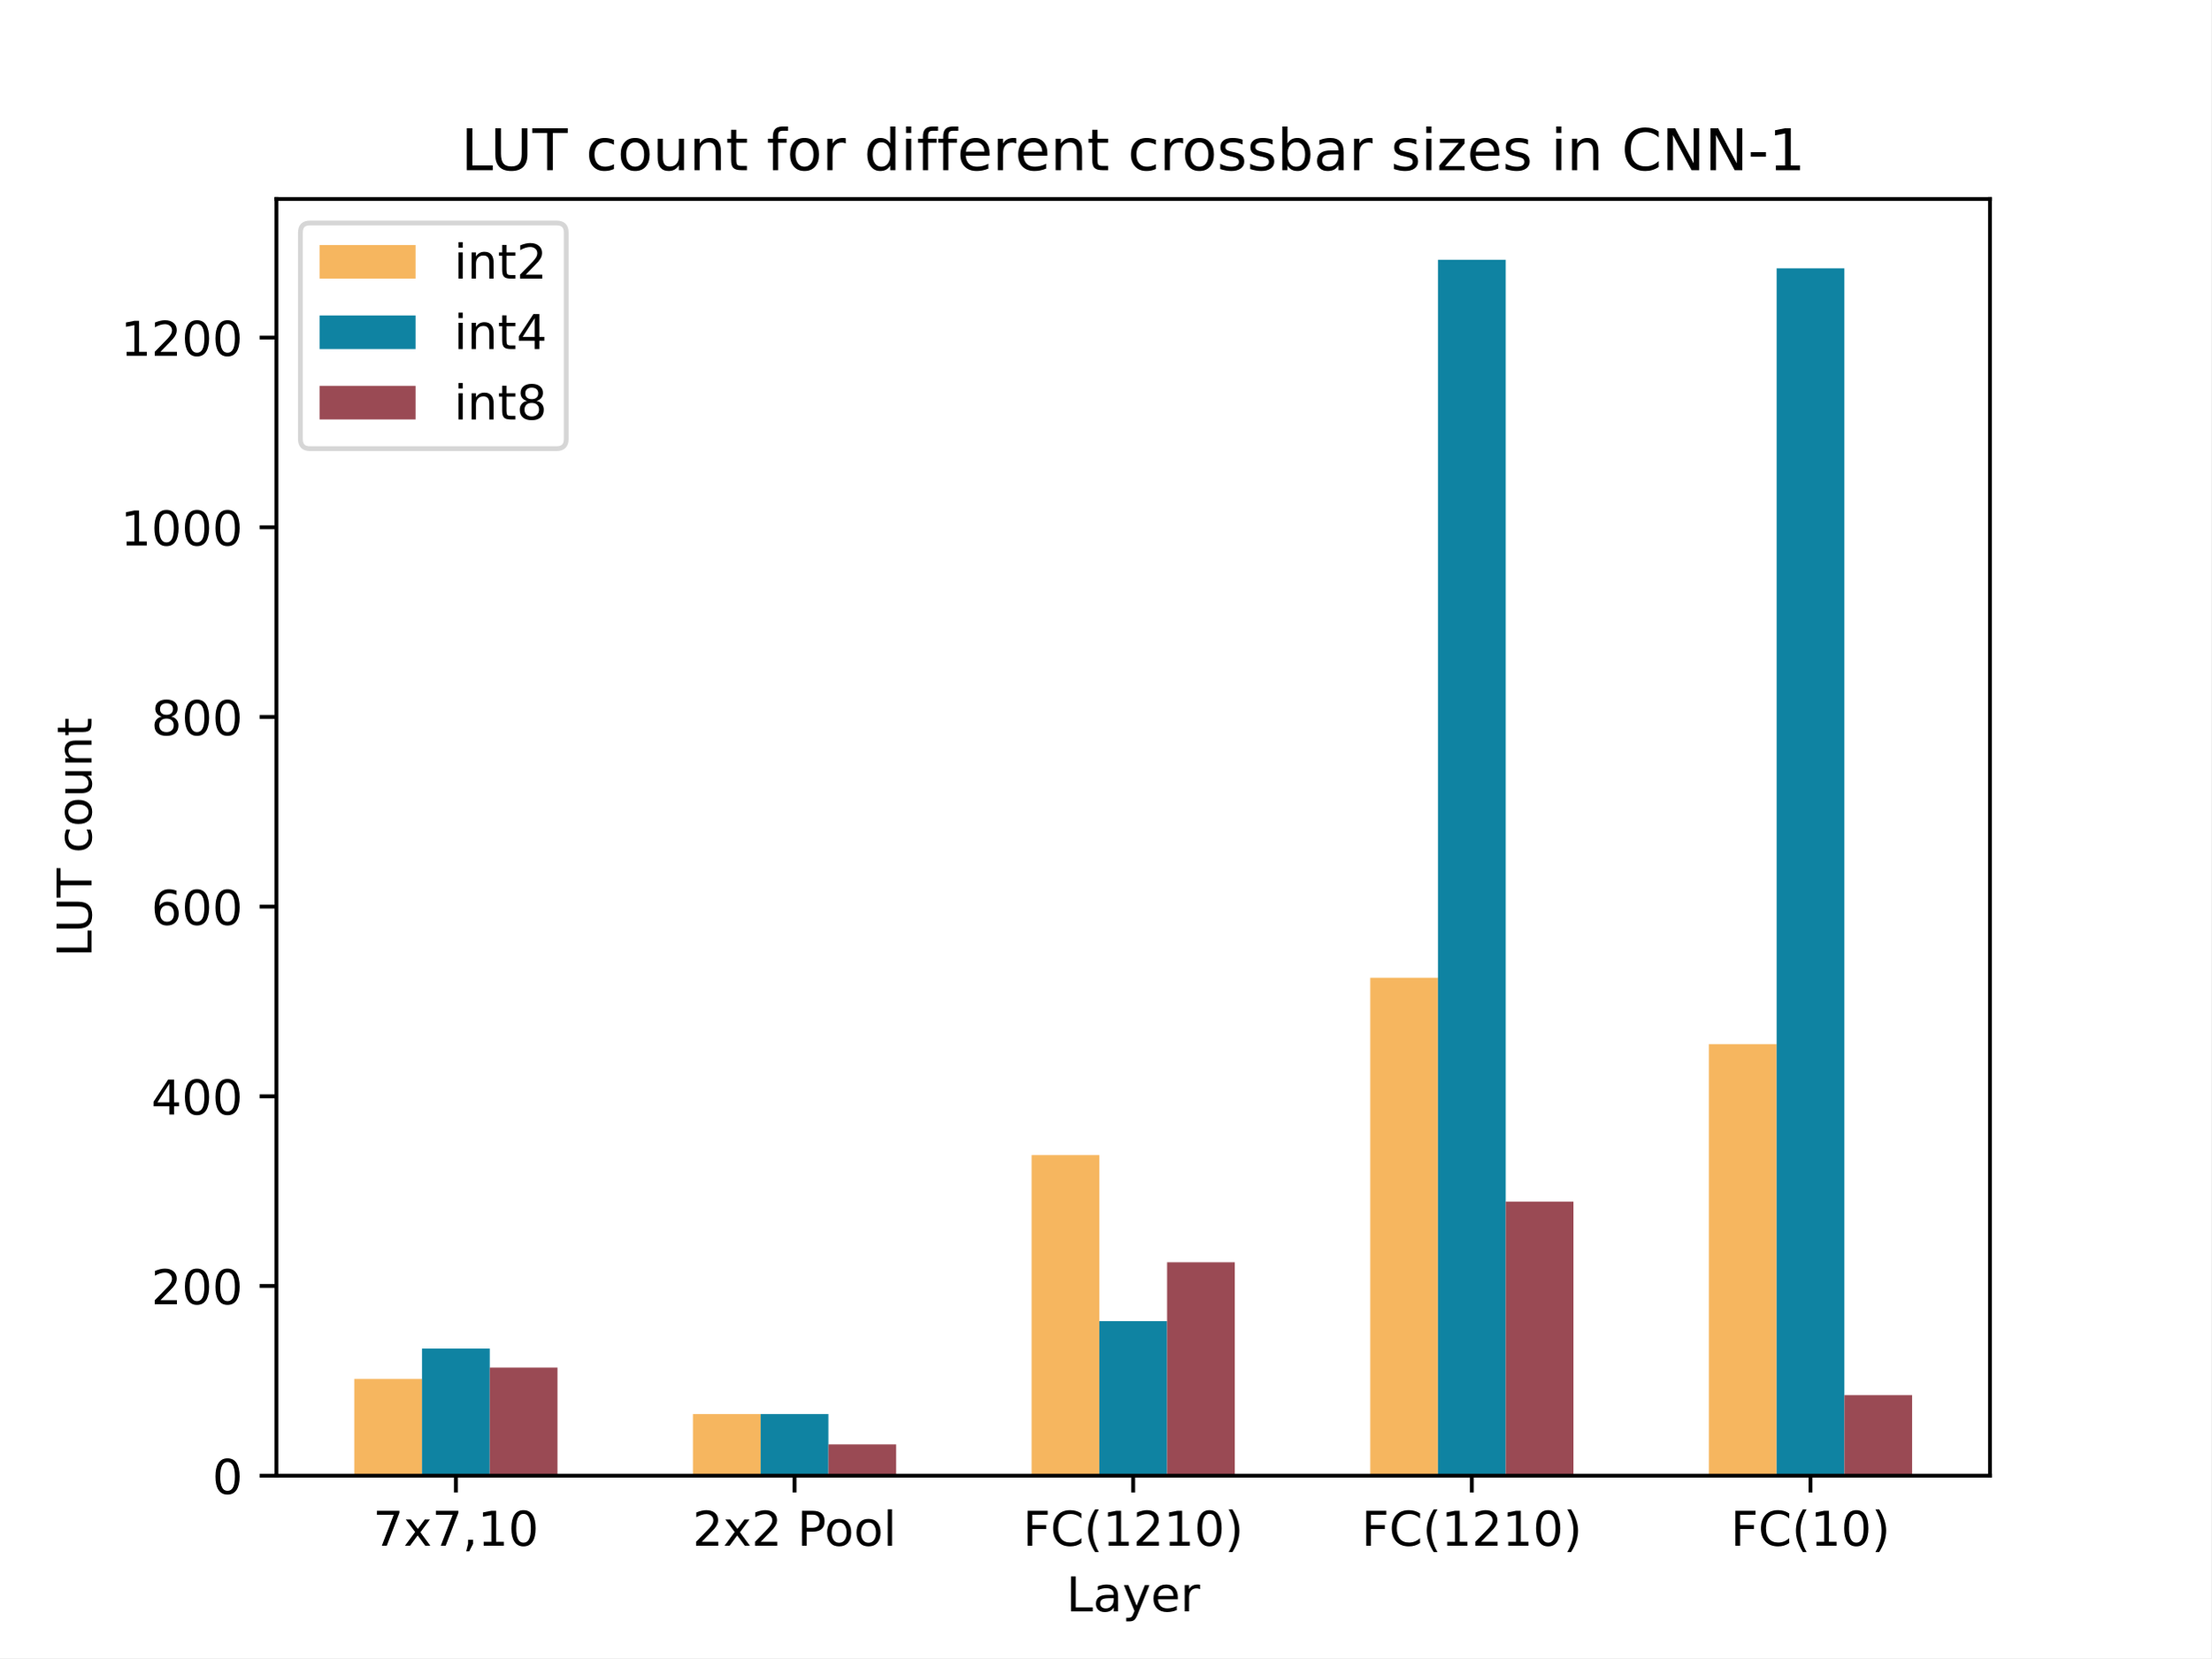
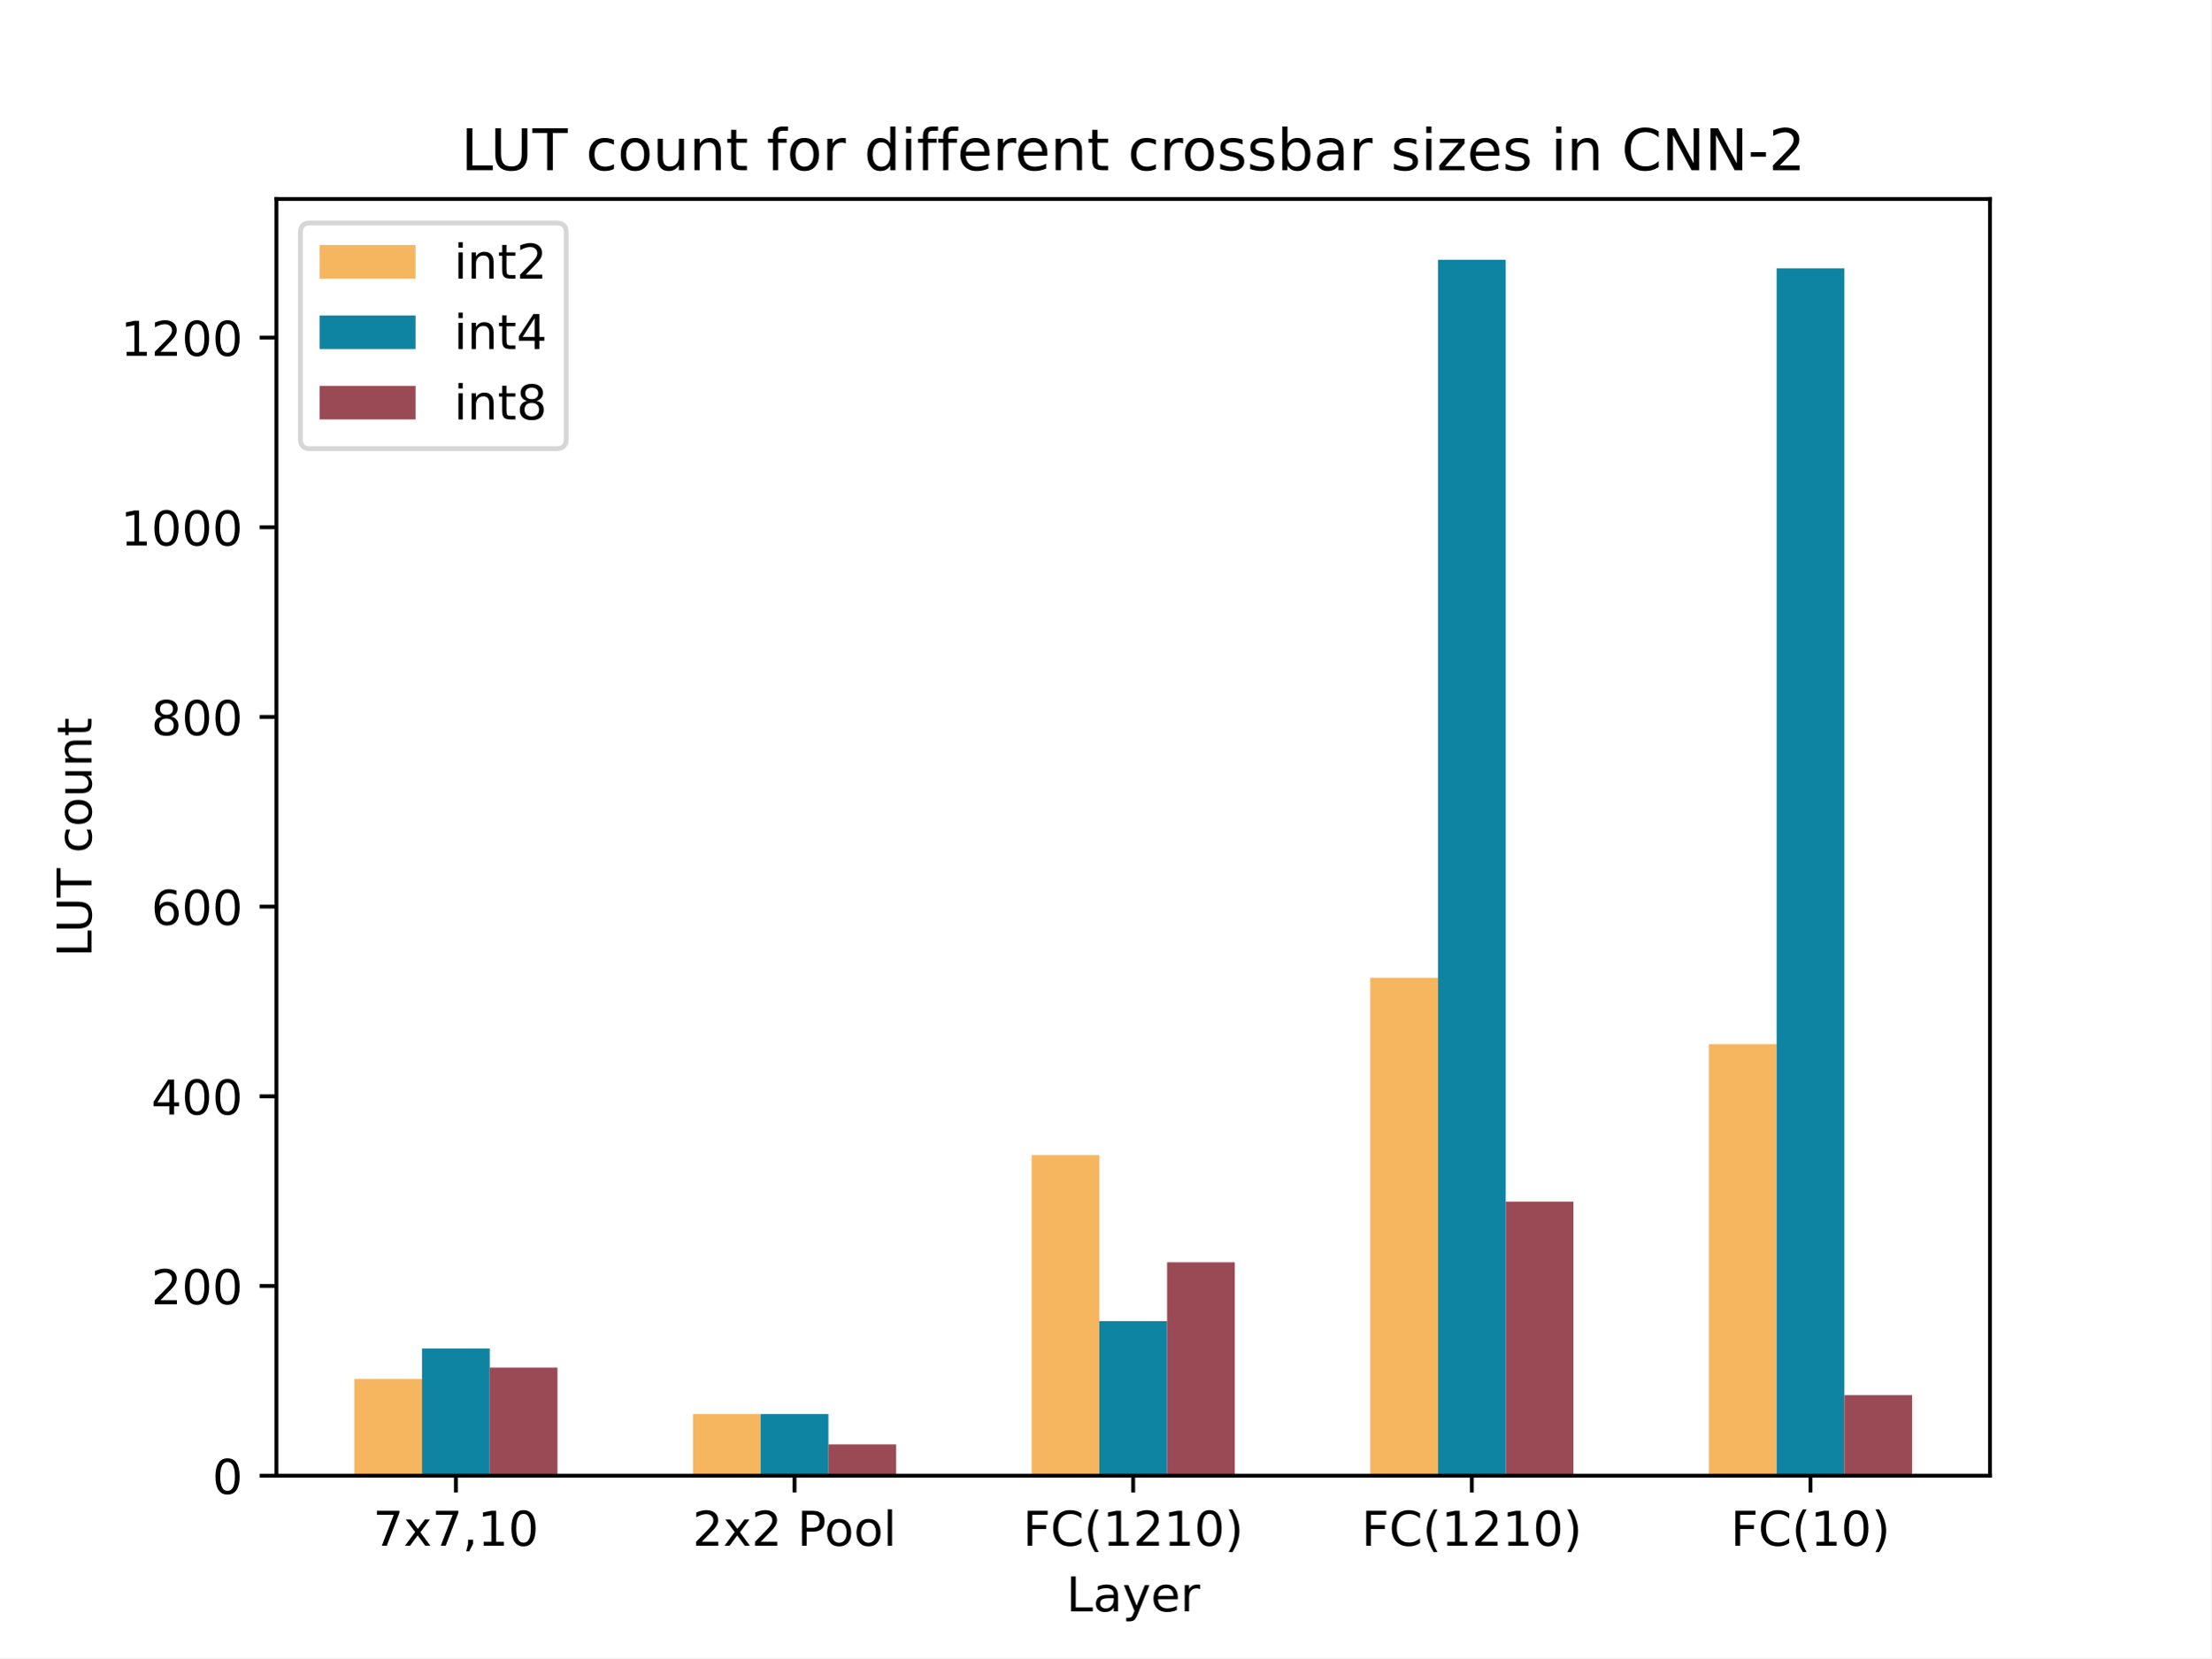
<svg xmlns="http://www.w3.org/2000/svg" xmlns:xlink="http://www.w3.org/1999/xlink" width="460.8pt" height="345.6pt" viewBox="0 0 460.8 345.6" version="1.1">
  <defs>
    <style type="text/css">*{stroke-linejoin: round; stroke-linecap: butt}</style>
  </defs>
  <g id="figure_1">
    <g id="patch_1">
      <path d="M 0 345.6  L 460.8 345.6  L 460.8 0  L 0 0  z " style="fill: #ffffff" />
    </g>
    <g id="axes_1">
      <g id="patch_2">
        <path d="M 57.6 307.584  L 414.72 307.584  L 414.72 41.472  L 57.6 41.472  z " style="fill: #ffffff" />
      </g>
      <g id="patch_3">
-         <path d="M 73.833 307.584  L 87.948 307.584  L 87.948 287.42  L 73.833 287.42  z " clip-path="url(#p64b3dd81d0)" style="fill: #f6b65f" />
+         <path d="M 73.833 307.584  L 87.948 307.584  L 87.948 287.42  L 73.833 287.42  z " clip-path="url(#p636357a2b3)" style="fill: #f6b65f" />
      </g>
      <g id="patch_4">
-         <path d="M 144.41 307.584  L 158.525 307.584  L 158.525 294.734  L 144.41 294.734  z " clip-path="url(#p64b3dd81d0)" style="fill: #f6b65f" />
+         <path d="M 144.41 307.584  L 158.525 307.584  L 158.525 294.734  L 144.41 294.734  z " clip-path="url(#p636357a2b3)" style="fill: #f6b65f" />
      </g>
      <g id="patch_5">
-         <path d="M 214.987 307.584  L 229.102 307.584  L 229.102 240.764  L 214.987 240.764  z " clip-path="url(#p64b3dd81d0)" style="fill: #f6b65f" />
+         <path d="M 214.987 307.584  L 229.102 307.584  L 229.102 240.764  L 214.987 240.764  z " clip-path="url(#p636357a2b3)" style="fill: #f6b65f" />
      </g>
      <g id="patch_6">
-         <path d="M 285.564 307.584  L 299.679 307.584  L 299.679 203.796  L 285.564 203.796  z " clip-path="url(#p64b3dd81d0)" style="fill: #f6b65f" />
+         <path d="M 285.564 307.584  L 299.679 307.584  L 299.679 203.796  L 285.564 203.796  z " clip-path="url(#p636357a2b3)" style="fill: #f6b65f" />
      </g>
      <g id="patch_7">
-         <path d="M 356.141 307.584  L 370.256 307.584  L 370.256 217.635  L 356.141 217.635  z " clip-path="url(#p64b3dd81d0)" style="fill: #f6b65f" />
+         <path d="M 356.141 307.584  L 370.256 307.584  L 370.256 217.635  L 356.141 217.635  z " clip-path="url(#p636357a2b3)" style="fill: #f6b65f" />
      </g>
      <g id="patch_8">
-         <path d="M 87.948 307.584  L 102.064 307.584  L 102.064 281.093  L 87.948 281.093  z " clip-path="url(#p64b3dd81d0)" style="fill: #0f83a2" />
+         <path d="M 87.948 307.584  L 102.064 307.584  L 102.064 281.093  L 87.948 281.093  z " clip-path="url(#p636357a2b3)" style="fill: #0f83a2" />
      </g>
      <g id="patch_9">
-         <path d="M 158.525 307.584  L 172.641 307.584  L 172.641 294.734  L 158.525 294.734  z " clip-path="url(#p64b3dd81d0)" style="fill: #0f83a2" />
+         <path d="M 158.525 307.584  L 172.641 307.584  L 172.641 294.734  L 158.525 294.734  z " clip-path="url(#p636357a2b3)" style="fill: #0f83a2" />
      </g>
      <g id="patch_10">
-         <path d="M 229.102 307.584  L 243.218 307.584  L 243.218 275.36  L 229.102 275.36  z " clip-path="url(#p64b3dd81d0)" style="fill: #0f83a2" />
+         <path d="M 229.102 307.584  L 243.218 307.584  L 243.218 275.36  L 229.102 275.36  z " clip-path="url(#p636357a2b3)" style="fill: #0f83a2" />
      </g>
      <g id="patch_11">
-         <path d="M 299.679 307.584  L 313.795 307.584  L 313.795 54.144  L 299.679 54.144  z " clip-path="url(#p64b3dd81d0)" style="fill: #0f83a2" />
+         <path d="M 299.679 307.584  L 313.795 307.584  L 313.795 54.144  L 299.679 54.144  z " clip-path="url(#p636357a2b3)" style="fill: #0f83a2" />
      </g>
      <g id="patch_12">
-         <path d="M 370.256 307.584  L 384.372 307.584  L 384.372 55.923  L 370.256 55.923  z " clip-path="url(#p64b3dd81d0)" style="fill: #0f83a2" />
+         <path d="M 370.256 307.584  L 384.372 307.584  L 384.372 55.923  L 370.256 55.923  z " clip-path="url(#p636357a2b3)" style="fill: #0f83a2" />
      </g>
      <g id="patch_13">
-         <path d="M 102.064 307.584  L 116.179 307.584  L 116.179 285.047  L 102.064 285.047  z " clip-path="url(#p64b3dd81d0)" style="fill: #9a4a54" />
+         <path d="M 102.064 307.584  L 116.179 307.584  L 116.179 285.047  L 102.064 285.047  z " clip-path="url(#p636357a2b3)" style="fill: #9a4a54" />
      </g>
      <g id="patch_14">
-         <path d="M 172.641 307.584  L 186.756 307.584  L 186.756 301.06  L 172.641 301.06  z " clip-path="url(#p64b3dd81d0)" style="fill: #9a4a54" />
+         <path d="M 172.641 307.584  L 186.756 307.584  L 186.756 301.06  L 172.641 301.06  z " clip-path="url(#p636357a2b3)" style="fill: #9a4a54" />
      </g>
      <g id="patch_15">
-         <path d="M 243.218 307.584  L 257.333 307.584  L 257.333 263.104  L 243.218 263.104  z " clip-path="url(#p64b3dd81d0)" style="fill: #9a4a54" />
+         <path d="M 243.218 307.584  L 257.333 307.584  L 257.333 263.104  L 243.218 263.104  z " clip-path="url(#p636357a2b3)" style="fill: #9a4a54" />
      </g>
      <g id="patch_16">
-         <path d="M 313.795 307.584  L 327.91 307.584  L 327.91 250.451  L 313.795 250.451  z " clip-path="url(#p64b3dd81d0)" style="fill: #9a4a54" />
+         <path d="M 313.795 307.584  L 327.91 307.584  L 327.91 250.451  L 313.795 250.451  z " clip-path="url(#p636357a2b3)" style="fill: #9a4a54" />
      </g>
      <g id="patch_17">
-         <path d="M 384.372 307.584  L 398.487 307.584  L 398.487 290.78  L 384.372 290.78  z " clip-path="url(#p64b3dd81d0)" style="fill: #9a4a54" />
+         <path d="M 384.372 307.584  L 398.487 307.584  L 398.487 290.78  L 384.372 290.78  z " clip-path="url(#p636357a2b3)" style="fill: #9a4a54" />
      </g>
      <g id="matplotlib.axis_1">
        <g id="xtick_1">
          <g id="line2d_1">
            <defs>
-               <path id="m8bee25b58b" d="M 0 0  L 0 3.5  " style="stroke: #000000; stroke-width: 0.8" />
+               <path id="mb8067b2f55" d="M 0 0  L 0 3.5  " style="stroke: #000000; stroke-width: 0.8" />
            </defs>
            <g>
-               <use xlink:href="#m8bee25b58b" x="95.006" y="307.584" style="stroke: #000000; stroke-width: 0.8" />
+               <use xlink:href="#mb8067b2f55" x="95.006" y="307.584" style="stroke: #000000; stroke-width: 0.8" />
            </g>
          </g>
          <g id="text_1">
            <g transform="translate(77.73241 322.1824)scale(0.1 -0.1)">
              <defs>
                <path id="DejaVuSans-37" d="M 525 4666  L 3525 4666  L 3525 4397  L 1831 0  L 1172 0  L 2766 4134  L 525 4134  L 525 4666  z " transform="scale(0.015625)" />
                <path id="DejaVuSans-78" d="M 3513 3500  L 2247 1797  L 3578 0  L 2900 0  L 1881 1375  L 863 0  L 184 0  L 1544 1831  L 300 3500  L 978 3500  L 1906 2253  L 2834 3500  L 3513 3500  z " transform="scale(0.015625)" />
                <path id="DejaVuSans-2c" d="M 750 794  L 1409 794  L 1409 256  L 897 -744  L 494 -744  L 750 256  L 750 794  z " transform="scale(0.015625)" />
                <path id="DejaVuSans-31" d="M 794 531  L 1825 531  L 1825 4091  L 703 3866  L 703 4441  L 1819 4666  L 2450 4666  L 2450 531  L 3481 531  L 3481 0  L 794 0  L 794 531  z " transform="scale(0.015625)" />
                <path id="DejaVuSans-30" d="M 2034 4250  Q 1547 4250 1301 3770  Q 1056 3291 1056 2328  Q 1056 1369 1301 889  Q 1547 409 2034 409  Q 2525 409 2770 889  Q 3016 1369 3016 2328  Q 3016 3291 2770 3770  Q 2525 4250 2034 4250  z M 2034 4750  Q 2819 4750 3233 4129  Q 3647 3509 3647 2328  Q 3647 1150 3233 529  Q 2819 -91 2034 -91  Q 1250 -91 836 529  Q 422 1150 422 2328  Q 422 3509 836 4129  Q 1250 4750 2034 4750  z " transform="scale(0.015625)" />
              </defs>
              <use xlink:href="#DejaVuSans-37" />
              <use xlink:href="#DejaVuSans-78" x="63.623" />
              <use xlink:href="#DejaVuSans-37" x="122.803" />
              <use xlink:href="#DejaVuSans-2c" x="186.426" />
              <use xlink:href="#DejaVuSans-31" x="218.213" />
              <use xlink:href="#DejaVuSans-30" x="281.836" />
            </g>
          </g>
        </g>
        <g id="xtick_2">
          <g id="line2d_2">
            <g>
-               <use xlink:href="#m8bee25b58b" x="165.583" y="307.584" style="stroke: #000000; stroke-width: 0.8" />
+               <use xlink:href="#mb8067b2f55" x="165.583" y="307.584" style="stroke: #000000; stroke-width: 0.8" />
            </g>
          </g>
          <g id="text_2">
            <g transform="translate(144.3306 322.1824)scale(0.1 -0.1)">
              <defs>
                <path id="DejaVuSans-32" d="M 1228 531  L 3431 531  L 3431 0  L 469 0  L 469 531  Q 828 903 1448 1529  Q 2069 2156 2228 2338  Q 2531 2678 2651 2914  Q 2772 3150 2772 3378  Q 2772 3750 2511 3984  Q 2250 4219 1831 4219  Q 1534 4219 1204 4116  Q 875 4013 500 3803  L 500 4441  Q 881 4594 1212 4672  Q 1544 4750 1819 4750  Q 2544 4750 2975 4387  Q 3406 4025 3406 3419  Q 3406 3131 3298 2873  Q 3191 2616 2906 2266  Q 2828 2175 2409 1742  Q 1991 1309 1228 531  z " transform="scale(0.015625)" />
                <path id="DejaVuSans-20" transform="scale(0.015625)" />
                <path id="DejaVuSans-50" d="M 1259 4147  L 1259 2394  L 2053 2394  Q 2494 2394 2734 2622  Q 2975 2850 2975 3272  Q 2975 3691 2734 3919  Q 2494 4147 2053 4147  L 1259 4147  z M 628 4666  L 2053 4666  Q 2838 4666 3239 4311  Q 3641 3956 3641 3272  Q 3641 2581 3239 2228  Q 2838 1875 2053 1875  L 1259 1875  L 1259 0  L 628 0  L 628 4666  z " transform="scale(0.015625)" />
                <path id="DejaVuSans-6f" d="M 1959 3097  Q 1497 3097 1228 2736  Q 959 2375 959 1747  Q 959 1119 1226 758  Q 1494 397 1959 397  Q 2419 397 2687 759  Q 2956 1122 2956 1747  Q 2956 2369 2687 2733  Q 2419 3097 1959 3097  z M 1959 3584  Q 2709 3584 3137 3096  Q 3566 2609 3566 1747  Q 3566 888 3137 398  Q 2709 -91 1959 -91  Q 1206 -91 779 398  Q 353 888 353 1747  Q 353 2609 779 3096  Q 1206 3584 1959 3584  z " transform="scale(0.015625)" />
                <path id="DejaVuSans-6c" d="M 603 4863  L 1178 4863  L 1178 0  L 603 0  L 603 4863  z " transform="scale(0.015625)" />
              </defs>
              <use xlink:href="#DejaVuSans-32" />
              <use xlink:href="#DejaVuSans-78" x="63.623" />
              <use xlink:href="#DejaVuSans-32" x="122.803" />
              <use xlink:href="#DejaVuSans-20" x="186.426" />
              <use xlink:href="#DejaVuSans-50" x="218.213" />
              <use xlink:href="#DejaVuSans-6f" x="274.891" />
              <use xlink:href="#DejaVuSans-6f" x="336.072" />
              <use xlink:href="#DejaVuSans-6c" x="397.254" />
            </g>
          </g>
        </g>
        <g id="xtick_3">
          <g id="line2d_3">
            <g>
-               <use xlink:href="#m8bee25b58b" x="236.16" y="307.584" style="stroke: #000000; stroke-width: 0.8" />
+               <use xlink:href="#mb8067b2f55" x="236.16" y="307.584" style="stroke: #000000; stroke-width: 0.8" />
            </g>
          </g>
          <g id="text_3">
            <g transform="translate(213.1662 322.1824)scale(0.1 -0.1)">
              <defs>
                <path id="DejaVuSans-46" d="M 628 4666  L 3309 4666  L 3309 4134  L 1259 4134  L 1259 2759  L 3109 2759  L 3109 2228  L 1259 2228  L 1259 0  L 628 0  L 628 4666  z " transform="scale(0.015625)" />
                <path id="DejaVuSans-43" d="M 4122 4306  L 4122 3641  Q 3803 3938 3442 4084  Q 3081 4231 2675 4231  Q 1875 4231 1450 3742  Q 1025 3253 1025 2328  Q 1025 1406 1450 917  Q 1875 428 2675 428  Q 3081 428 3442 575  Q 3803 722 4122 1019  L 4122 359  Q 3791 134 3420 21  Q 3050 -91 2638 -91  Q 1578 -91 968 557  Q 359 1206 359 2328  Q 359 3453 968 4101  Q 1578 4750 2638 4750  Q 3056 4750 3426 4639  Q 3797 4528 4122 4306  z " transform="scale(0.015625)" />
                <path id="DejaVuSans-28" d="M 1984 4856  Q 1566 4138 1362 3434  Q 1159 2731 1159 2009  Q 1159 1288 1364 580  Q 1569 -128 1984 -844  L 1484 -844  Q 1016 -109 783 600  Q 550 1309 550 2009  Q 550 2706 781 3412  Q 1013 4119 1484 4856  L 1984 4856  z " transform="scale(0.015625)" />
                <path id="DejaVuSans-29" d="M 513 4856  L 1013 4856  Q 1481 4119 1714 3412  Q 1947 2706 1947 2009  Q 1947 1309 1714 600  Q 1481 -109 1013 -844  L 513 -844  Q 928 -128 1133 580  Q 1338 1288 1338 2009  Q 1338 2731 1133 3434  Q 928 4138 513 4856  z " transform="scale(0.015625)" />
              </defs>
              <use xlink:href="#DejaVuSans-46" />
              <use xlink:href="#DejaVuSans-43" x="57.52" />
              <use xlink:href="#DejaVuSans-28" x="127.344" />
              <use xlink:href="#DejaVuSans-31" x="166.357" />
              <use xlink:href="#DejaVuSans-32" x="229.98" />
              <use xlink:href="#DejaVuSans-31" x="293.604" />
              <use xlink:href="#DejaVuSans-30" x="357.227" />
              <use xlink:href="#DejaVuSans-29" x="420.85" />
            </g>
          </g>
        </g>
        <g id="xtick_4">
          <g id="line2d_4">
            <g>
-               <use xlink:href="#m8bee25b58b" x="306.737" y="307.584" style="stroke: #000000; stroke-width: 0.8" />
+               <use xlink:href="#mb8067b2f55" x="306.737" y="307.584" style="stroke: #000000; stroke-width: 0.8" />
            </g>
          </g>
          <g id="text_4">
            <g transform="translate(283.7433 322.1824)scale(0.1 -0.1)">
              <use xlink:href="#DejaVuSans-46" />
              <use xlink:href="#DejaVuSans-43" x="57.52" />
              <use xlink:href="#DejaVuSans-28" x="127.344" />
              <use xlink:href="#DejaVuSans-31" x="166.357" />
              <use xlink:href="#DejaVuSans-32" x="229.98" />
              <use xlink:href="#DejaVuSans-31" x="293.604" />
              <use xlink:href="#DejaVuSans-30" x="357.227" />
              <use xlink:href="#DejaVuSans-29" x="420.85" />
            </g>
          </g>
        </g>
        <g id="xtick_5">
          <g id="line2d_5">
            <g>
-               <use xlink:href="#m8bee25b58b" x="377.314" y="307.584" style="stroke: #000000; stroke-width: 0.8" />
+               <use xlink:href="#mb8067b2f55" x="377.314" y="307.584" style="stroke: #000000; stroke-width: 0.8" />
            </g>
          </g>
          <g id="text_5">
            <g transform="translate(360.6829 322.1824)scale(0.1 -0.1)">
              <use xlink:href="#DejaVuSans-46" />
              <use xlink:href="#DejaVuSans-43" x="57.52" />
              <use xlink:href="#DejaVuSans-28" x="127.344" />
              <use xlink:href="#DejaVuSans-31" x="166.357" />
              <use xlink:href="#DejaVuSans-30" x="229.98" />
              <use xlink:href="#DejaVuSans-29" x="293.604" />
            </g>
          </g>
        </g>
        <g id="text_6">
          <g transform="translate(222.2186 335.8606)scale(0.1 -0.1)">
            <defs>
              <path id="DejaVuSans-4c" d="M 628 4666  L 1259 4666  L 1259 531  L 3531 531  L 3531 0  L 628 0  L 628 4666  z " transform="scale(0.015625)" />
              <path id="DejaVuSans-61" d="M 2194 1759  Q 1497 1759 1228 1600  Q 959 1441 959 1056  Q 959 750 1161 570  Q 1363 391 1709 391  Q 2188 391 2477 730  Q 2766 1069 2766 1631  L 2766 1759  L 2194 1759  z M 3341 1997  L 3341 0  L 2766 0  L 2766 531  Q 2569 213 2275 61  Q 1981 -91 1556 -91  Q 1019 -91 701 211  Q 384 513 384 1019  Q 384 1609 779 1909  Q 1175 2209 1959 2209  L 2766 2209  L 2766 2266  Q 2766 2663 2505 2880  Q 2244 3097 1772 3097  Q 1472 3097 1187 3025  Q 903 2953 641 2809  L 641 3341  Q 956 3463 1253 3523  Q 1550 3584 1831 3584  Q 2591 3584 2966 3190  Q 3341 2797 3341 1997  z " transform="scale(0.015625)" />
              <path id="DejaVuSans-79" d="M 2059 -325  Q 1816 -950 1584 -1140  Q 1353 -1331 966 -1331  L 506 -1331  L 506 -850  L 844 -850  Q 1081 -850 1212 -737  Q 1344 -625 1503 -206  L 1606 56  L 191 3500  L 800 3500  L 1894 763  L 2988 3500  L 3597 3500  L 2059 -325  z " transform="scale(0.015625)" />
              <path id="DejaVuSans-65" d="M 3597 1894  L 3597 1613  L 953 1613  Q 991 1019 1311 708  Q 1631 397 2203 397  Q 2534 397 2845 478  Q 3156 559 3463 722  L 3463 178  Q 3153 47 2828 -22  Q 2503 -91 2169 -91  Q 1331 -91 842 396  Q 353 884 353 1716  Q 353 2575 817 3079  Q 1281 3584 2069 3584  Q 2775 3584 3186 3129  Q 3597 2675 3597 1894  z M 3022 2063  Q 3016 2534 2758 2815  Q 2500 3097 2075 3097  Q 1594 3097 1305 2825  Q 1016 2553 972 2059  L 3022 2063  z " transform="scale(0.015625)" />
              <path id="DejaVuSans-72" d="M 2631 2963  Q 2534 3019 2420 3045  Q 2306 3072 2169 3072  Q 1681 3072 1420 2755  Q 1159 2438 1159 1844  L 1159 0  L 581 0  L 581 3500  L 1159 3500  L 1159 2956  Q 1341 3275 1631 3429  Q 1922 3584 2338 3584  Q 2397 3584 2469 3576  Q 2541 3569 2628 3553  L 2631 2963  z " transform="scale(0.015625)" />
            </defs>
            <use xlink:href="#DejaVuSans-4c" />
            <use xlink:href="#DejaVuSans-61" x="55.713" />
            <use xlink:href="#DejaVuSans-79" x="116.992" />
            <use xlink:href="#DejaVuSans-65" x="176.172" />
            <use xlink:href="#DejaVuSans-72" x="237.695" />
          </g>
        </g>
      </g>
      <g id="matplotlib.axis_2">
        <g id="ytick_1">
          <g id="line2d_6">
            <defs>
-               <path id="m17e5348f0f" d="M 0 0  L -3.5 0  " style="stroke: #000000; stroke-width: 0.8" />
+               <path id="m3b5dba8982" d="M 0 0  L -3.5 0  " style="stroke: #000000; stroke-width: 0.8" />
            </defs>
            <g>
-               <use xlink:href="#m17e5348f0f" x="57.6" y="307.584" style="stroke: #000000; stroke-width: 0.8" />
+               <use xlink:href="#m3b5dba8982" x="57.6" y="307.584" style="stroke: #000000; stroke-width: 0.8" />
            </g>
          </g>
          <g id="text_7">
            <g transform="translate(44.2375 311.3832)scale(0.1 -0.1)">
              <use xlink:href="#DejaVuSans-30" />
            </g>
          </g>
        </g>
        <g id="ytick_2">
          <g id="line2d_7">
            <g>
-               <use xlink:href="#m17e5348f0f" x="57.6" y="268.046" style="stroke: #000000; stroke-width: 0.8" />
+               <use xlink:href="#m3b5dba8982" x="57.6" y="268.046" style="stroke: #000000; stroke-width: 0.8" />
            </g>
          </g>
          <g id="text_8">
            <g transform="translate(31.5125 271.845)scale(0.1 -0.1)">
              <use xlink:href="#DejaVuSans-32" />
              <use xlink:href="#DejaVuSans-30" x="63.623" />
              <use xlink:href="#DejaVuSans-30" x="127.246" />
            </g>
          </g>
        </g>
        <g id="ytick_3">
          <g id="line2d_8">
            <g>
-               <use xlink:href="#m17e5348f0f" x="57.6" y="228.508" style="stroke: #000000; stroke-width: 0.8" />
+               <use xlink:href="#m3b5dba8982" x="57.6" y="228.508" style="stroke: #000000; stroke-width: 0.8" />
            </g>
          </g>
          <g id="text_9">
            <g transform="translate(31.5125 232.3068)scale(0.1 -0.1)">
              <defs>
                <path id="DejaVuSans-34" d="M 2419 4116  L 825 1625  L 2419 1625  L 2419 4116  z M 2253 4666  L 3047 4666  L 3047 1625  L 3713 1625  L 3713 1100  L 3047 1100  L 3047 0  L 2419 0  L 2419 1100  L 313 1100  L 313 1709  L 2253 4666  z " transform="scale(0.015625)" />
              </defs>
              <use xlink:href="#DejaVuSans-34" />
              <use xlink:href="#DejaVuSans-30" x="63.623" />
              <use xlink:href="#DejaVuSans-30" x="127.246" />
            </g>
          </g>
        </g>
        <g id="ytick_4">
          <g id="line2d_9">
            <g>
-               <use xlink:href="#m17e5348f0f" x="57.6" y="188.969" style="stroke: #000000; stroke-width: 0.8" />
+               <use xlink:href="#m3b5dba8982" x="57.6" y="188.969" style="stroke: #000000; stroke-width: 0.8" />
            </g>
          </g>
          <g id="text_10">
            <g transform="translate(31.5125 192.7686)scale(0.1 -0.1)">
              <defs>
                <path id="DejaVuSans-36" d="M 2113 2584  Q 1688 2584 1439 2293  Q 1191 2003 1191 1497  Q 1191 994 1439 701  Q 1688 409 2113 409  Q 2538 409 2786 701  Q 3034 994 3034 1497  Q 3034 2003 2786 2293  Q 2538 2584 2113 2584  z M 3366 4563  L 3366 3988  Q 3128 4100 2886 4159  Q 2644 4219 2406 4219  Q 1781 4219 1451 3797  Q 1122 3375 1075 2522  Q 1259 2794 1537 2939  Q 1816 3084 2150 3084  Q 2853 3084 3261 2657  Q 3669 2231 3669 1497  Q 3669 778 3244 343  Q 2819 -91 2113 -91  Q 1303 -91 875 529  Q 447 1150 447 2328  Q 447 3434 972 4092  Q 1497 4750 2381 4750  Q 2619 4750 2861 4703  Q 3103 4656 3366 4563  z " transform="scale(0.015625)" />
              </defs>
              <use xlink:href="#DejaVuSans-36" />
              <use xlink:href="#DejaVuSans-30" x="63.623" />
              <use xlink:href="#DejaVuSans-30" x="127.246" />
            </g>
          </g>
        </g>
        <g id="ytick_5">
          <g id="line2d_10">
            <g>
-               <use xlink:href="#m17e5348f0f" x="57.6" y="149.431" style="stroke: #000000; stroke-width: 0.8" />
+               <use xlink:href="#m3b5dba8982" x="57.6" y="149.431" style="stroke: #000000; stroke-width: 0.8" />
            </g>
          </g>
          <g id="text_11">
            <g transform="translate(31.5125 153.2303)scale(0.1 -0.1)">
              <defs>
                <path id="DejaVuSans-38" d="M 2034 2216  Q 1584 2216 1326 1975  Q 1069 1734 1069 1313  Q 1069 891 1326 650  Q 1584 409 2034 409  Q 2484 409 2743 651  Q 3003 894 3003 1313  Q 3003 1734 2745 1975  Q 2488 2216 2034 2216  z M 1403 2484  Q 997 2584 770 2862  Q 544 3141 544 3541  Q 544 4100 942 4425  Q 1341 4750 2034 4750  Q 2731 4750 3128 4425  Q 3525 4100 3525 3541  Q 3525 3141 3298 2862  Q 3072 2584 2669 2484  Q 3125 2378 3379 2068  Q 3634 1759 3634 1313  Q 3634 634 3220 271  Q 2806 -91 2034 -91  Q 1263 -91 848 271  Q 434 634 434 1313  Q 434 1759 690 2068  Q 947 2378 1403 2484  z M 1172 3481  Q 1172 3119 1398 2916  Q 1625 2713 2034 2713  Q 2441 2713 2670 2916  Q 2900 3119 2900 3481  Q 2900 3844 2670 4047  Q 2441 4250 2034 4250  Q 1625 4250 1398 4047  Q 1172 3844 1172 3481  z " transform="scale(0.015625)" />
              </defs>
              <use xlink:href="#DejaVuSans-38" />
              <use xlink:href="#DejaVuSans-30" x="63.623" />
              <use xlink:href="#DejaVuSans-30" x="127.246" />
            </g>
          </g>
        </g>
        <g id="ytick_6">
          <g id="line2d_11">
            <g>
-               <use xlink:href="#m17e5348f0f" x="57.6" y="109.893" style="stroke: #000000; stroke-width: 0.8" />
+               <use xlink:href="#m3b5dba8982" x="57.6" y="109.893" style="stroke: #000000; stroke-width: 0.8" />
            </g>
          </g>
          <g id="text_12">
            <g transform="translate(25.15 113.6921)scale(0.1 -0.1)">
              <use xlink:href="#DejaVuSans-31" />
              <use xlink:href="#DejaVuSans-30" x="63.623" />
              <use xlink:href="#DejaVuSans-30" x="127.246" />
              <use xlink:href="#DejaVuSans-30" x="190.869" />
            </g>
          </g>
        </g>
        <g id="ytick_7">
          <g id="line2d_12">
            <g>
-               <use xlink:href="#m17e5348f0f" x="57.6" y="70.355" style="stroke: #000000; stroke-width: 0.8" />
+               <use xlink:href="#m3b5dba8982" x="57.6" y="70.355" style="stroke: #000000; stroke-width: 0.8" />
            </g>
          </g>
          <g id="text_13">
            <g transform="translate(25.15 74.15389)scale(0.1 -0.1)">
              <use xlink:href="#DejaVuSans-31" />
              <use xlink:href="#DejaVuSans-32" x="63.623" />
              <use xlink:href="#DejaVuSans-30" x="127.246" />
              <use xlink:href="#DejaVuSans-30" x="190.869" />
            </g>
          </g>
        </g>
        <g id="text_14">
          <g transform="translate(19.07031 199.4725)rotate(-90)scale(0.1 -0.1)">
            <defs>
              <path id="DejaVuSans-55" d="M 556 4666  L 1191 4666  L 1191 1831  Q 1191 1081 1462 751  Q 1734 422 2344 422  Q 2950 422 3222 751  Q 3494 1081 3494 1831  L 3494 4666  L 4128 4666  L 4128 1753  Q 4128 841 3676 375  Q 3225 -91 2344 -91  Q 1459 -91 1007 375  Q 556 841 556 1753  L 556 4666  z " transform="scale(0.015625)" />
              <path id="DejaVuSans-54" d="M -19 4666  L 3928 4666  L 3928 4134  L 2272 4134  L 2272 0  L 1638 0  L 1638 4134  L -19 4134  L -19 4666  z " transform="scale(0.015625)" />
              <path id="DejaVuSans-63" d="M 3122 3366  L 3122 2828  Q 2878 2963 2633 3030  Q 2388 3097 2138 3097  Q 1578 3097 1268 2742  Q 959 2388 959 1747  Q 959 1106 1268 751  Q 1578 397 2138 397  Q 2388 397 2633 464  Q 2878 531 3122 666  L 3122 134  Q 2881 22 2623 -34  Q 2366 -91 2075 -91  Q 1284 -91 818 406  Q 353 903 353 1747  Q 353 2603 823 3093  Q 1294 3584 2113 3584  Q 2378 3584 2631 3529  Q 2884 3475 3122 3366  z " transform="scale(0.015625)" />
              <path id="DejaVuSans-75" d="M 544 1381  L 544 3500  L 1119 3500  L 1119 1403  Q 1119 906 1312 657  Q 1506 409 1894 409  Q 2359 409 2629 706  Q 2900 1003 2900 1516  L 2900 3500  L 3475 3500  L 3475 0  L 2900 0  L 2900 538  Q 2691 219 2414 64  Q 2138 -91 1772 -91  Q 1169 -91 856 284  Q 544 659 544 1381  z M 1991 3584  L 1991 3584  z " transform="scale(0.015625)" />
              <path id="DejaVuSans-6e" d="M 3513 2113  L 3513 0  L 2938 0  L 2938 2094  Q 2938 2591 2744 2837  Q 2550 3084 2163 3084  Q 1697 3084 1428 2787  Q 1159 2491 1159 1978  L 1159 0  L 581 0  L 581 3500  L 1159 3500  L 1159 2956  Q 1366 3272 1645 3428  Q 1925 3584 2291 3584  Q 2894 3584 3203 3211  Q 3513 2838 3513 2113  z " transform="scale(0.015625)" />
              <path id="DejaVuSans-74" d="M 1172 4494  L 1172 3500  L 2356 3500  L 2356 3053  L 1172 3053  L 1172 1153  Q 1172 725 1289 603  Q 1406 481 1766 481  L 2356 481  L 2356 0  L 1766 0  Q 1100 0 847 248  Q 594 497 594 1153  L 594 3053  L 172 3053  L 172 3500  L 594 3500  L 594 4494  L 1172 4494  z " transform="scale(0.015625)" />
            </defs>
            <use xlink:href="#DejaVuSans-4c" />
            <use xlink:href="#DejaVuSans-55" x="50.713" />
            <use xlink:href="#DejaVuSans-54" x="123.906" />
            <use xlink:href="#DejaVuSans-20" x="184.99" />
            <use xlink:href="#DejaVuSans-63" x="216.777" />
            <use xlink:href="#DejaVuSans-6f" x="271.758" />
            <use xlink:href="#DejaVuSans-75" x="332.939" />
            <use xlink:href="#DejaVuSans-6e" x="396.318" />
            <use xlink:href="#DejaVuSans-74" x="459.697" />
          </g>
        </g>
      </g>
      <g id="patch_18">
        <path d="M 57.6 307.584  L 57.6 41.472  " style="fill: none; stroke: #000000; stroke-width: 0.8; stroke-linejoin: miter; stroke-linecap: square" />
      </g>
      <g id="patch_19">
        <path d="M 414.72 307.584  L 414.72 41.472  " style="fill: none; stroke: #000000; stroke-width: 0.8; stroke-linejoin: miter; stroke-linecap: square" />
      </g>
      <g id="patch_20">
        <path d="M 57.6 307.584  L 414.72 307.584  " style="fill: none; stroke: #000000; stroke-width: 0.8; stroke-linejoin: miter; stroke-linecap: square" />
      </g>
      <g id="patch_21">
        <path d="M 57.6 41.472  L 414.72 41.472  " style="fill: none; stroke: #000000; stroke-width: 0.8; stroke-linejoin: miter; stroke-linecap: square" />
      </g>
      <g id="text_15">
        <g transform="translate(96.08156 35.472)scale(0.12 -0.12)">
          <defs>
            <path id="DejaVuSans-66" d="M 2375 4863  L 2375 4384  L 1825 4384  Q 1516 4384 1395 4259  Q 1275 4134 1275 3809  L 1275 3500  L 2222 3500  L 2222 3053  L 1275 3053  L 1275 0  L 697 0  L 697 3053  L 147 3053  L 147 3500  L 697 3500  L 697 3744  Q 697 4328 969 4595  Q 1241 4863 1831 4863  L 2375 4863  z " transform="scale(0.015625)" />
            <path id="DejaVuSans-64" d="M 2906 2969  L 2906 4863  L 3481 4863  L 3481 0  L 2906 0  L 2906 525  Q 2725 213 2448 61  Q 2172 -91 1784 -91  Q 1150 -91 751 415  Q 353 922 353 1747  Q 353 2572 751 3078  Q 1150 3584 1784 3584  Q 2172 3584 2448 3432  Q 2725 3281 2906 2969  z M 947 1747  Q 947 1113 1208 752  Q 1469 391 1925 391  Q 2381 391 2643 752  Q 2906 1113 2906 1747  Q 2906 2381 2643 2742  Q 2381 3103 1925 3103  Q 1469 3103 1208 2742  Q 947 2381 947 1747  z " transform="scale(0.015625)" />
            <path id="DejaVuSans-69" d="M 603 3500  L 1178 3500  L 1178 0  L 603 0  L 603 3500  z M 603 4863  L 1178 4863  L 1178 4134  L 603 4134  L 603 4863  z " transform="scale(0.015625)" />
            <path id="DejaVuSans-73" d="M 2834 3397  L 2834 2853  Q 2591 2978 2328 3040  Q 2066 3103 1784 3103  Q 1356 3103 1142 2972  Q 928 2841 928 2578  Q 928 2378 1081 2264  Q 1234 2150 1697 2047  L 1894 2003  Q 2506 1872 2764 1633  Q 3022 1394 3022 966  Q 3022 478 2636 193  Q 2250 -91 1575 -91  Q 1294 -91 989 -36  Q 684 19 347 128  L 347 722  Q 666 556 975 473  Q 1284 391 1588 391  Q 1994 391 2212 530  Q 2431 669 2431 922  Q 2431 1156 2273 1281  Q 2116 1406 1581 1522  L 1381 1569  Q 847 1681 609 1914  Q 372 2147 372 2553  Q 372 3047 722 3315  Q 1072 3584 1716 3584  Q 2034 3584 2315 3537  Q 2597 3491 2834 3397  z " transform="scale(0.015625)" />
            <path id="DejaVuSans-62" d="M 3116 1747  Q 3116 2381 2855 2742  Q 2594 3103 2138 3103  Q 1681 3103 1420 2742  Q 1159 2381 1159 1747  Q 1159 1113 1420 752  Q 1681 391 2138 391  Q 2594 391 2855 752  Q 3116 1113 3116 1747  z M 1159 2969  Q 1341 3281 1617 3432  Q 1894 3584 2278 3584  Q 2916 3584 3314 3078  Q 3713 2572 3713 1747  Q 3713 922 3314 415  Q 2916 -91 2278 -91  Q 1894 -91 1617 61  Q 1341 213 1159 525  L 1159 0  L 581 0  L 581 4863  L 1159 4863  L 1159 2969  z " transform="scale(0.015625)" />
            <path id="DejaVuSans-7a" d="M 353 3500  L 3084 3500  L 3084 2975  L 922 459  L 3084 459  L 3084 0  L 275 0  L 275 525  L 2438 3041  L 353 3041  L 353 3500  z " transform="scale(0.015625)" />
            <path id="DejaVuSans-4e" d="M 628 4666  L 1478 4666  L 3547 763  L 3547 4666  L 4159 4666  L 4159 0  L 3309 0  L 1241 3903  L 1241 0  L 628 0  L 628 4666  z " transform="scale(0.015625)" />
            <path id="DejaVuSans-2d" d="M 313 2009  L 1997 2009  L 1997 1497  L 313 1497  L 313 2009  z " transform="scale(0.015625)" />
          </defs>
          <use xlink:href="#DejaVuSans-4c" />
          <use xlink:href="#DejaVuSans-55" x="50.713" />
          <use xlink:href="#DejaVuSans-54" x="123.906" />
          <use xlink:href="#DejaVuSans-20" x="184.99" />
          <use xlink:href="#DejaVuSans-63" x="216.777" />
          <use xlink:href="#DejaVuSans-6f" x="271.758" />
          <use xlink:href="#DejaVuSans-75" x="332.939" />
          <use xlink:href="#DejaVuSans-6e" x="396.318" />
          <use xlink:href="#DejaVuSans-74" x="459.697" />
          <use xlink:href="#DejaVuSans-20" x="498.906" />
          <use xlink:href="#DejaVuSans-66" x="530.693" />
          <use xlink:href="#DejaVuSans-6f" x="565.898" />
          <use xlink:href="#DejaVuSans-72" x="627.08" />
          <use xlink:href="#DejaVuSans-20" x="668.193" />
          <use xlink:href="#DejaVuSans-64" x="699.98" />
          <use xlink:href="#DejaVuSans-69" x="763.457" />
          <use xlink:href="#DejaVuSans-66" x="791.24" />
          <use xlink:href="#DejaVuSans-66" x="826.445" />
          <use xlink:href="#DejaVuSans-65" x="861.65" />
          <use xlink:href="#DejaVuSans-72" x="923.174" />
          <use xlink:href="#DejaVuSans-65" x="962.037" />
          <use xlink:href="#DejaVuSans-6e" x="1023.561" />
          <use xlink:href="#DejaVuSans-74" x="1086.939" />
          <use xlink:href="#DejaVuSans-20" x="1126.148" />
          <use xlink:href="#DejaVuSans-63" x="1157.936" />
          <use xlink:href="#DejaVuSans-72" x="1212.916" />
          <use xlink:href="#DejaVuSans-6f" x="1251.779" />
          <use xlink:href="#DejaVuSans-73" x="1312.961" />
          <use xlink:href="#DejaVuSans-73" x="1365.061" />
          <use xlink:href="#DejaVuSans-62" x="1417.16" />
          <use xlink:href="#DejaVuSans-61" x="1480.637" />
          <use xlink:href="#DejaVuSans-72" x="1541.916" />
          <use xlink:href="#DejaVuSans-20" x="1583.029" />
          <use xlink:href="#DejaVuSans-73" x="1614.816" />
          <use xlink:href="#DejaVuSans-69" x="1666.916" />
          <use xlink:href="#DejaVuSans-7a" x="1694.699" />
          <use xlink:href="#DejaVuSans-65" x="1747.189" />
          <use xlink:href="#DejaVuSans-73" x="1808.713" />
          <use xlink:href="#DejaVuSans-20" x="1860.812" />
          <use xlink:href="#DejaVuSans-69" x="1892.6" />
          <use xlink:href="#DejaVuSans-6e" x="1920.383" />
          <use xlink:href="#DejaVuSans-20" x="1983.762" />
          <use xlink:href="#DejaVuSans-43" x="2015.549" />
          <use xlink:href="#DejaVuSans-4e" x="2085.373" />
          <use xlink:href="#DejaVuSans-4e" x="2160.178" />
          <use xlink:href="#DejaVuSans-2d" x="2234.982" />
-           <use xlink:href="#DejaVuSans-31" x="2271.066" />
+           <use xlink:href="#DejaVuSans-32" x="2271.066" />
        </g>
      </g>
      <g id="legend_1">
        <g id="patch_22">
          <path d="M 64.6 93.506  L 115.998 93.506  Q 117.998 93.506 117.998 91.506  L 117.998 48.472  Q 117.998 46.472 115.998 46.472  L 64.6 46.472  Q 62.6 46.472 62.6 48.472  L 62.6 91.506  Q 62.6 93.506 64.6 93.506  z " style="fill: #ffffff; opacity: 0.8; stroke: #cccccc; stroke-linejoin: miter" />
        </g>
        <g id="patch_23">
          <path d="M 66.6 58.07  L 86.6 58.07  L 86.6 51.07  L 66.6 51.07  z " style="fill: #f6b65f" />
        </g>
        <g id="text_16">
          <g transform="translate(94.6 58.07044)scale(0.1 -0.1)">
            <use xlink:href="#DejaVuSans-69" />
            <use xlink:href="#DejaVuSans-6e" x="27.783" />
            <use xlink:href="#DejaVuSans-74" x="91.162" />
            <use xlink:href="#DejaVuSans-32" x="130.371" />
          </g>
        </g>
        <g id="patch_24">
          <path d="M 66.6 72.749  L 86.6 72.749  L 86.6 65.749  L 66.6 65.749  z " style="fill: #0f83a2" />
        </g>
        <g id="text_17">
          <g transform="translate(94.6 72.74856)scale(0.1 -0.1)">
            <use xlink:href="#DejaVuSans-69" />
            <use xlink:href="#DejaVuSans-6e" x="27.783" />
            <use xlink:href="#DejaVuSans-74" x="91.162" />
            <use xlink:href="#DejaVuSans-34" x="130.371" />
          </g>
        </g>
        <g id="patch_25">
          <path d="M 66.6 87.427  L 86.6 87.427  L 86.6 80.427  L 66.6 80.427  z " style="fill: #9a4a54" />
        </g>
        <g id="text_18">
          <g transform="translate(94.6 87.42669)scale(0.1 -0.1)">
            <use xlink:href="#DejaVuSans-69" />
            <use xlink:href="#DejaVuSans-6e" x="27.783" />
            <use xlink:href="#DejaVuSans-74" x="91.162" />
            <use xlink:href="#DejaVuSans-38" x="130.371" />
          </g>
        </g>
      </g>
    </g>
  </g>
  <defs>
-     <clipPath id="p64b3dd81d0">
+     <clipPath id="p636357a2b3">
      <rect x="57.6" y="41.472" width="357.12" height="266.112" />
    </clipPath>
  </defs>
</svg>
